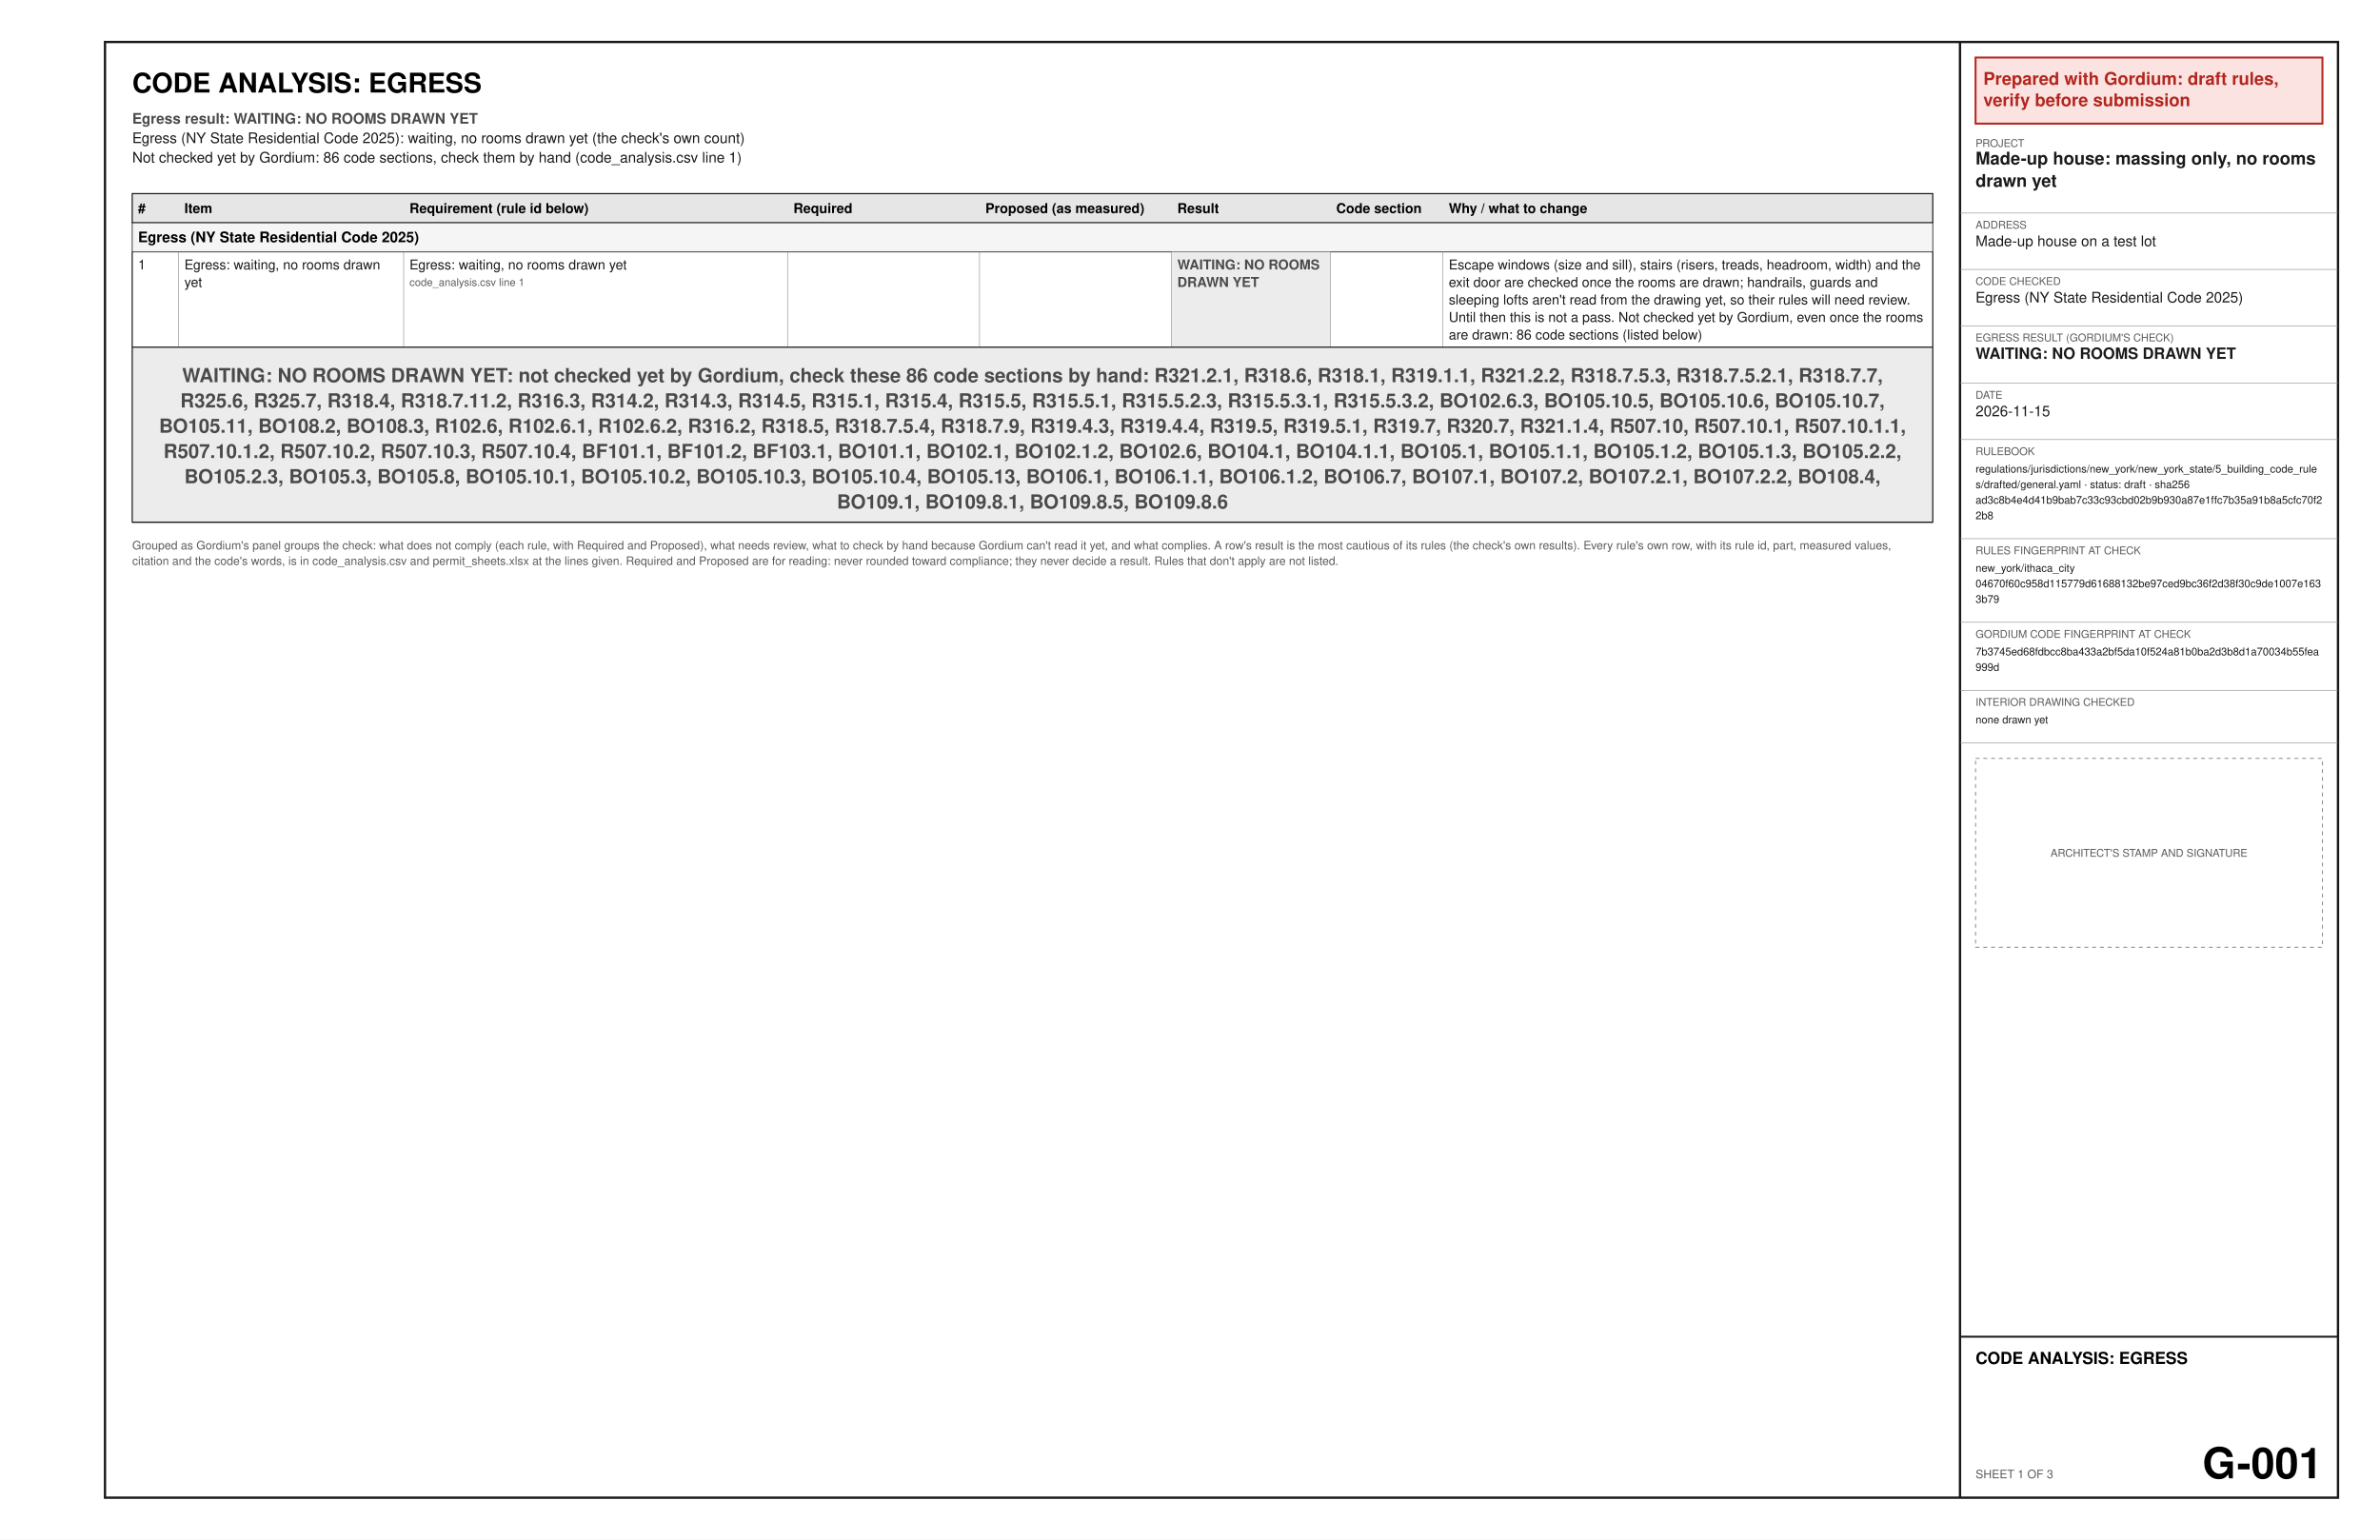
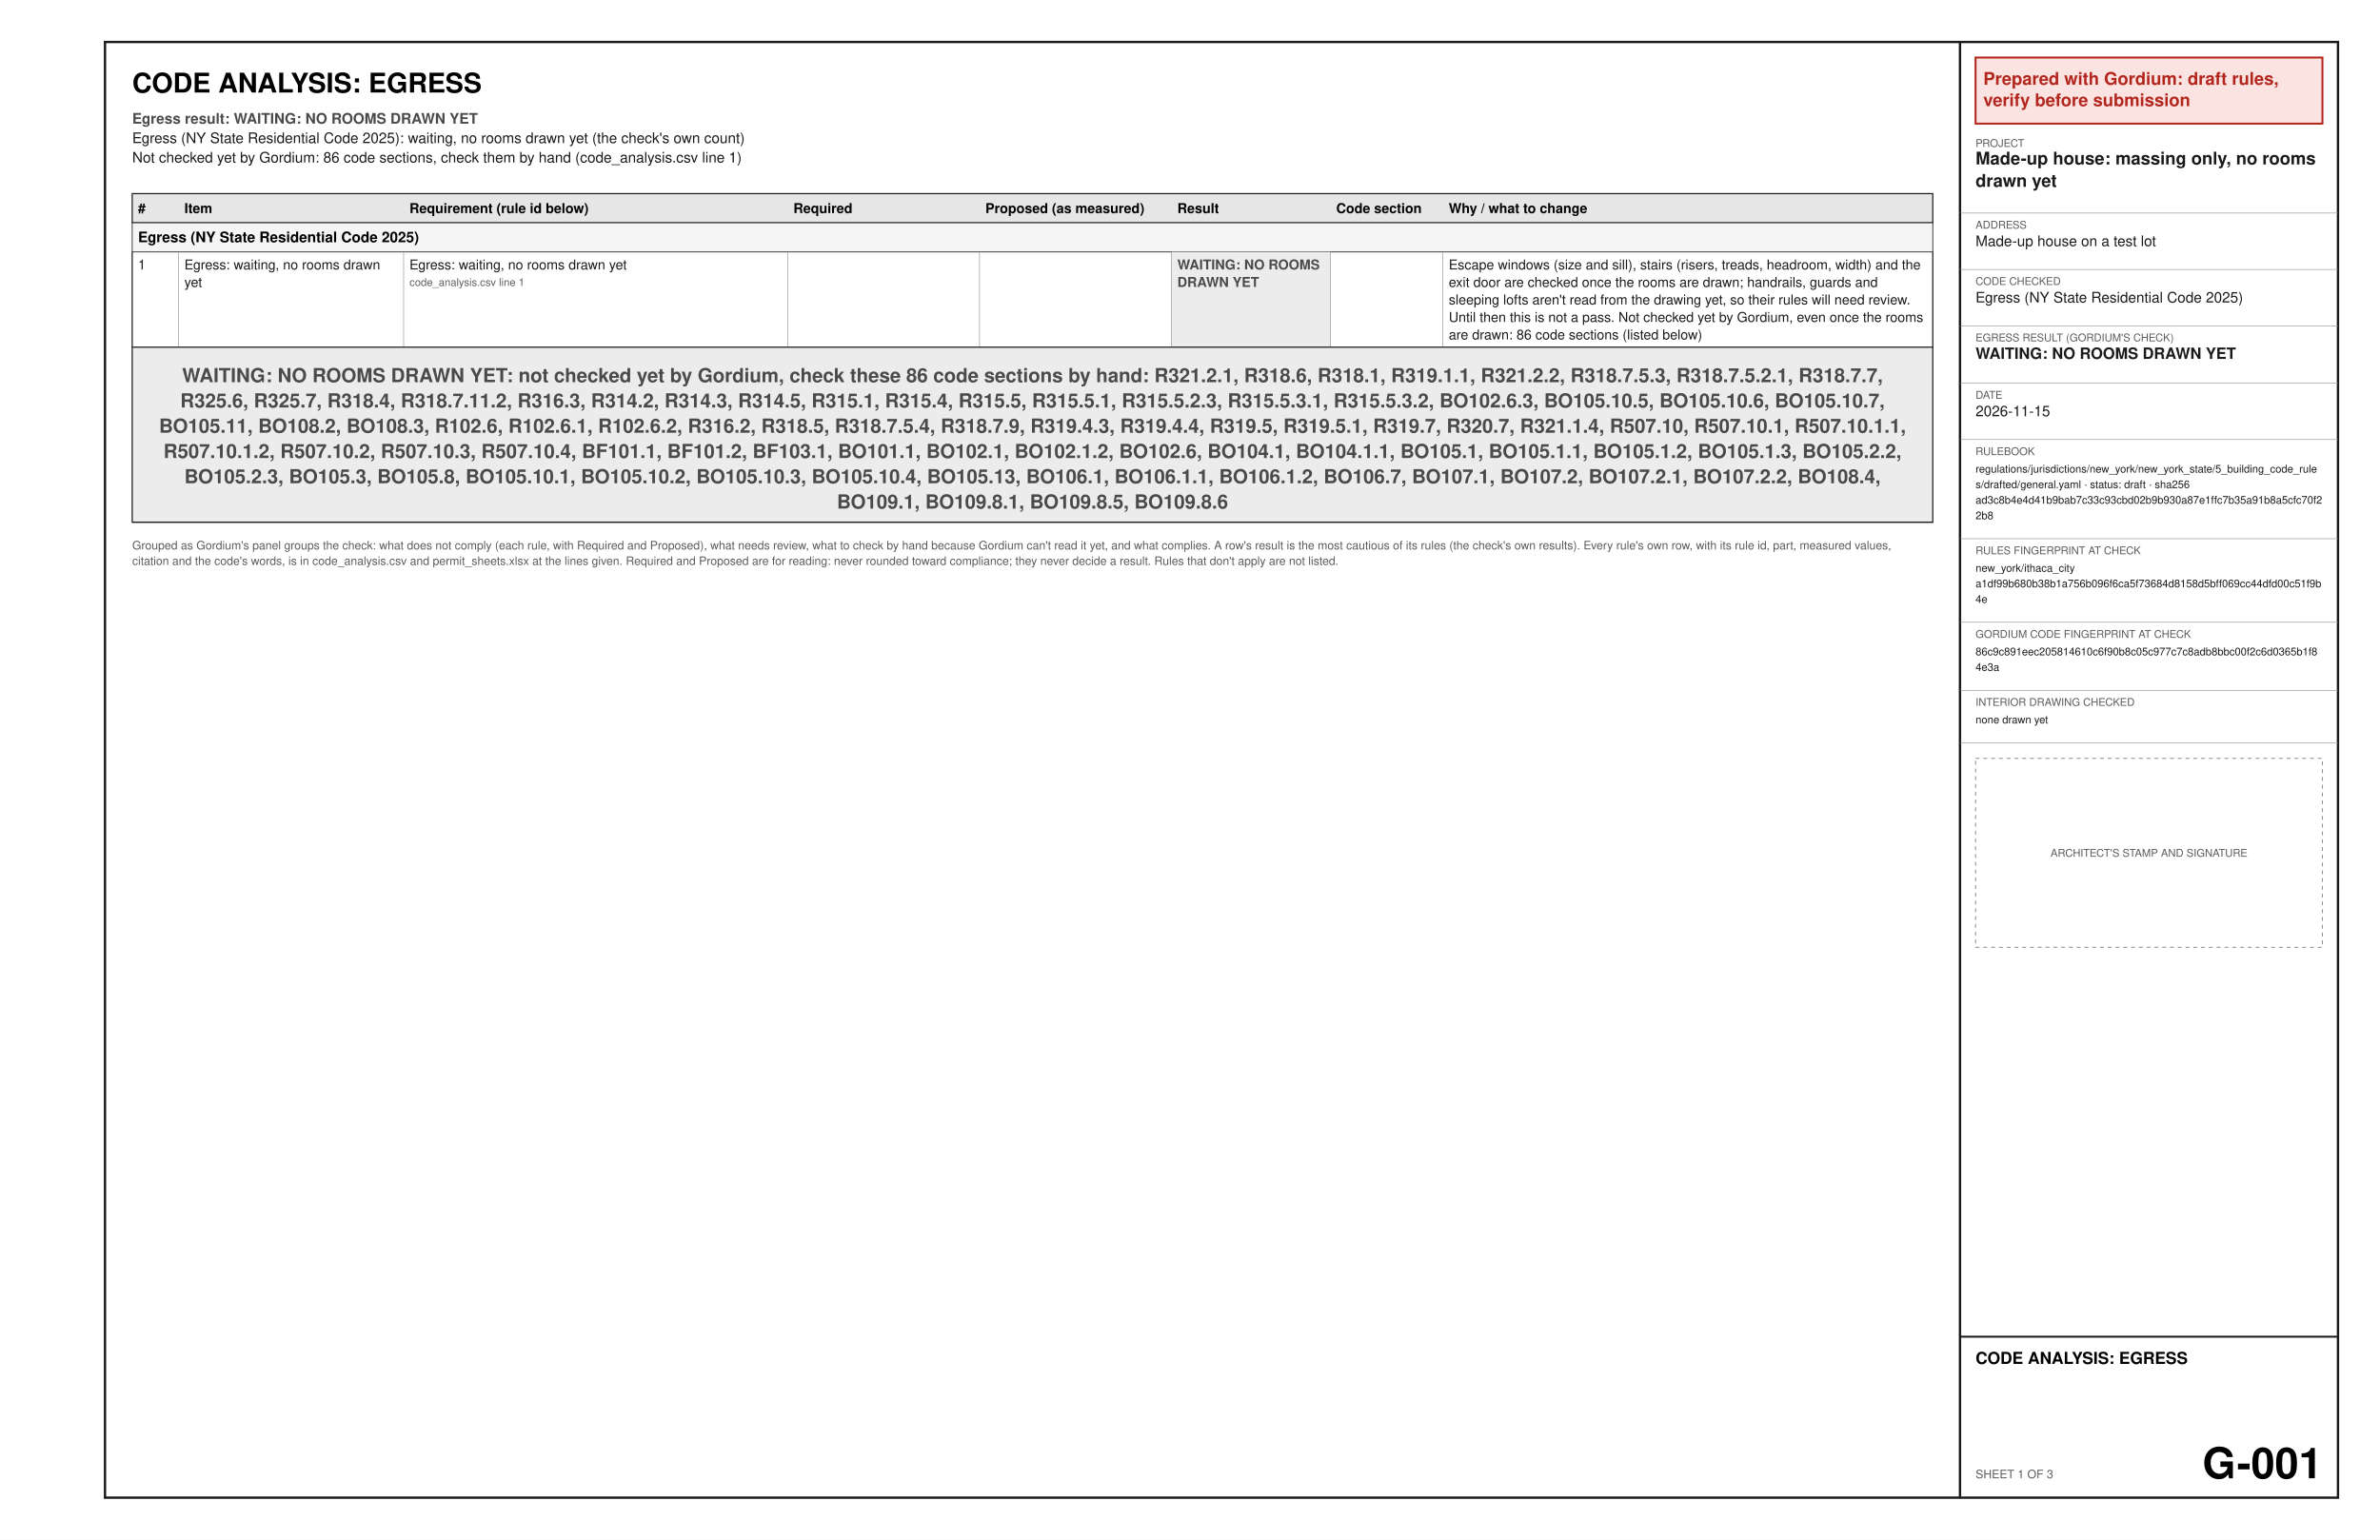
<svg xmlns="http://www.w3.org/2000/svg" width="17in" height="11in" viewBox="0 0 1224 792" font-family="Helvetica, Arial, sans-serif">
  <rect x="0" y="0" width="1224" height="792" fill="#ffffff" />
  <text x="68" y="47.6" font-size="14" font-weight="bold" text-anchor="start" fill="#000000" xml:space="preserve">CODE ANALYSIS: EGRESS</text>
  <text x="68" y="63.6" font-size="7.5" font-weight="bold" text-anchor="start" fill="#4a4a4a" xml:space="preserve">Egress result: WAITING: NO ROOMS DRAWN YET</text>
  <text x="68" y="73.6" font-size="7.5" text-anchor="start" fill="#1a1a1a" xml:space="preserve">Egress (NY State Residential Code 2025): waiting, no rooms drawn yet (the check's own count)</text>
  <text x="68" y="83.6" font-size="7.5" text-anchor="start" fill="#1a1a1a" xml:space="preserve">Not checked yet by Gordium: 86 code sections, check them by hand (code_analysis.csv line 1)</text>
  <polygon points="68,99.6 994,99.6 994,114.6 68,114.6" fill="#e6e6e6" stroke="#1a1a1a" stroke-width="0.6" />
  <text x="71" y="109.6" font-size="7" font-weight="bold" text-anchor="start" fill="#000000" xml:space="preserve">#</text>
  <text x="94.83" y="109.6" font-size="7" font-weight="bold" text-anchor="start" fill="#000000" xml:space="preserve">Item</text>
  <text x="210.58" y="109.6" font-size="7" font-weight="bold" text-anchor="start" fill="#000000" xml:space="preserve">Requirement (rule id below)</text>
  <text x="408.04" y="109.6" font-size="7" font-weight="bold" text-anchor="start" fill="#000000" xml:space="preserve">Required</text>
  <text x="506.76" y="109.6" font-size="7" font-weight="bold" text-anchor="start" fill="#000000" xml:space="preserve">Proposed (as measured)</text>
  <text x="605.49" y="109.6" font-size="7" font-weight="bold" text-anchor="start" fill="#000000" xml:space="preserve">Result</text>
  <text x="687.2" y="109.6" font-size="7" font-weight="bold" text-anchor="start" fill="#000000" xml:space="preserve">Code section</text>
  <text x="745.07" y="109.6" font-size="7" font-weight="bold" text-anchor="start" fill="#000000" xml:space="preserve">Why / what to change</text>
  <polygon points="68,114.6 994,114.6 994,129.6 68,129.6" fill="#f5f5f5" stroke="#1a1a1a" stroke-width="0.4" />
  <text x="71" y="124.6" font-size="7.5" font-weight="bold" text-anchor="start" fill="#000000" xml:space="preserve">Egress (NY State Residential Code 2025)</text>
  <text x="71" y="138.6" font-size="7" text-anchor="start" fill="#1a1a1a" xml:space="preserve">1</text>
  <text x="94.83" y="138.6" font-size="7" text-anchor="start" fill="#1a1a1a" xml:space="preserve">Egress: waiting, no rooms drawn</text>
  <text x="94.83" y="147.6" font-size="7" text-anchor="start" fill="#1a1a1a" xml:space="preserve">yet</text>
  <text x="210.58" y="138.6" font-size="7" text-anchor="start" fill="#1a1a1a" xml:space="preserve">Egress: waiting, no rooms drawn yet</text>
  <text x="210.58" y="147.1" font-size="5.5" text-anchor="start" fill="#5a5a5a" xml:space="preserve">code_analysis.csv line 1</text>
  <text x="408.04" y="138.6" font-size="7" text-anchor="start" fill="#1a1a1a" xml:space="preserve" />
  <text x="506.76" y="138.6" font-size="7" text-anchor="start" fill="#1a1a1a" xml:space="preserve" />
  <polygon points="602.49,129.6 684.2,129.6 684.2,178.6 602.49,178.6" fill="#ececec" />
  <text x="605.49" y="138.6" font-size="7" font-weight="bold" text-anchor="start" fill="#4a4a4a" xml:space="preserve">WAITING: NO ROOMS</text>
  <text x="605.49" y="147.6" font-size="7" font-weight="bold" text-anchor="start" fill="#4a4a4a" xml:space="preserve">DRAWN YET</text>
  <text x="687.2" y="138.6" font-size="7" text-anchor="start" fill="#1a1a1a" xml:space="preserve" />
  <text x="745.07" y="138.6" font-size="7" text-anchor="start" fill="#1a1a1a" xml:space="preserve">Escape windows (size and sill), stairs (risers, treads, headroom, width) and the</text>
  <text x="745.07" y="147.6" font-size="7" text-anchor="start" fill="#1a1a1a" xml:space="preserve">exit door are checked once the rooms are drawn; handrails, guards and</text>
  <text x="745.07" y="156.6" font-size="7" text-anchor="start" fill="#1a1a1a" xml:space="preserve">sleeping lofts aren't read from the drawing yet, so their rules will need review.</text>
  <text x="745.07" y="165.6" font-size="7" text-anchor="start" fill="#1a1a1a" xml:space="preserve">Until then this is not a pass. Not checked yet by Gordium, even once the rooms</text>
  <text x="745.07" y="174.6" font-size="7" text-anchor="start" fill="#1a1a1a" xml:space="preserve">are drawn: 86 code sections (listed below)</text>
  <line x1="68" y1="178.6" x2="994" y2="178.6" stroke="#8c8c8c" stroke-width="0.3" />
  <line x1="91.83" y1="129.6" x2="91.83" y2="178.6" stroke="#8c8c8c" stroke-width="0.3" />
  <line x1="207.58" y1="129.6" x2="207.58" y2="178.6" stroke="#8c8c8c" stroke-width="0.3" />
  <line x1="405.04" y1="129.6" x2="405.04" y2="178.6" stroke="#8c8c8c" stroke-width="0.3" />
  <line x1="503.76" y1="129.6" x2="503.76" y2="178.6" stroke="#8c8c8c" stroke-width="0.3" />
  <line x1="602.49" y1="129.6" x2="602.49" y2="178.6" stroke="#8c8c8c" stroke-width="0.3" />
  <line x1="684.2" y1="129.6" x2="684.2" y2="178.6" stroke="#8c8c8c" stroke-width="0.3" />
  <line x1="742.07" y1="129.6" x2="742.07" y2="178.6" stroke="#8c8c8c" stroke-width="0.3" />
  <line x1="68" y1="129.6" x2="68" y2="178.6" stroke="#1a1a1a" stroke-width="0.6" />
  <line x1="994" y1="129.6" x2="994" y2="178.6" stroke="#1a1a1a" stroke-width="0.6" />
  <polygon points="68,178.6 994,178.6 994,268.6 68,268.6" fill="#ececec" stroke="#1a1a1a" stroke-width="0.6" />
  <text x="531" y="196.6" font-size="10" font-weight="bold" text-anchor="middle" fill="#4a4a4a" xml:space="preserve">WAITING: NO ROOMS DRAWN YET: not checked yet by Gordium, check these 86 code sections by hand: R321.2.1, R318.6, R318.1, R319.1.1, R321.2.2, R318.7.5.3, R318.7.5.2.1, R318.7.7,</text>
  <text x="531" y="209.6" font-size="10" font-weight="bold" text-anchor="middle" fill="#4a4a4a" xml:space="preserve">R325.6, R325.7, R318.4, R318.7.11.2, R316.3, R314.2, R314.3, R314.5, R315.1, R315.4, R315.5, R315.5.1, R315.5.2.3, R315.5.3.1, R315.5.3.2, BO102.6.3, BO105.10.5, BO105.10.6, BO105.10.7,</text>
  <text x="531" y="222.6" font-size="10" font-weight="bold" text-anchor="middle" fill="#4a4a4a" xml:space="preserve">BO105.11, BO108.2, BO108.3, R102.6, R102.6.1, R102.6.2, R316.2, R318.5, R318.7.5.4, R318.7.9, R319.4.3, R319.4.4, R319.5, R319.5.1, R319.7, R320.7, R321.1.4, R507.10, R507.10.1, R507.10.1.1,</text>
  <text x="531" y="235.6" font-size="10" font-weight="bold" text-anchor="middle" fill="#4a4a4a" xml:space="preserve">R507.10.1.2, R507.10.2, R507.10.3, R507.10.4, BF101.1, BF101.2, BF103.1, BO101.1, BO102.1, BO102.1.2, BO102.6, BO104.1, BO104.1.1, BO105.1, BO105.1.1, BO105.1.2, BO105.1.3, BO105.2.2,</text>
  <text x="531" y="248.6" font-size="10" font-weight="bold" text-anchor="middle" fill="#4a4a4a" xml:space="preserve">BO105.2.3, BO105.3, BO105.8, BO105.10.1, BO105.10.2, BO105.10.3, BO105.10.4, BO105.13, BO106.1, BO106.1.1, BO106.1.2, BO106.7, BO107.1, BO107.2, BO107.2.1, BO107.2.2, BO108.4,</text>
  <text x="531" y="261.6" font-size="10" font-weight="bold" text-anchor="middle" fill="#4a4a4a" xml:space="preserve">BO109.1, BO109.8.1, BO109.8.5, BO109.8.6</text>
  <line x1="68" y1="268.6" x2="994" y2="268.6" stroke="#1a1a1a" stroke-width="0.6" />
  <text x="68" y="282.6" font-size="6" text-anchor="start" fill="#5a5a5a" xml:space="preserve">Grouped as Gordium's panel groups the check: what does not comply (each rule, with Required and Proposed), what needs review, what to check by hand because Gordium can't read it yet, and what complies. A row's result is the most cautious of its rules (the check's own results). Every rule's own row, with its rule id, part, measured values,</text>
  <text x="68" y="290.6" font-size="6" text-anchor="start" fill="#5a5a5a" xml:space="preserve">citation and the code's words, is in code_analysis.csv and permit_sheets.xlsx at the lines given. Required and Proposed are for reading: never rounded toward compliance; they never decide a result. Rules that don't apply are not listed.</text>
  <polygon points="54,21.6 1202.4,21.6 1202.4,770.4 54,770.4" fill="none" stroke="#1a1a1a" stroke-width="1.2" />
  <line x1="1008" y1="21.6" x2="1008" y2="770.4" stroke="#1a1a1a" stroke-width="1.2" />
  <polygon points="1016,29.6 1194.4,29.6 1194.4,63.6 1016,63.6" fill="#fbe3e1" stroke="#b3261e" stroke-width="1" />
  <text x="1020" y="43.6" font-size="9" font-weight="bold" text-anchor="start" fill="#b3261e" xml:space="preserve">Prepared with Gordium: draft rules,</text>
  <text x="1020" y="54.6" font-size="9" font-weight="bold" text-anchor="start" fill="#b3261e" xml:space="preserve">verify before submission</text>
  <text x="1016" y="75.6" font-size="5.5" text-anchor="start" fill="#5a5a5a" xml:space="preserve">PROJECT</text>
  <text x="1016" y="84.6" font-size="9" font-weight="bold" text-anchor="start" fill="#1a1a1a" xml:space="preserve">Made-up house: massing only, no rooms</text>
  <text x="1016" y="96.1" font-size="9" font-weight="bold" text-anchor="start" fill="#1a1a1a" xml:space="preserve">drawn yet</text>
  <line x1="1008" y1="109.6" x2="1202.4" y2="109.6" stroke="#8c8c8c" stroke-width="0.3" />
  <text x="1016" y="117.6" font-size="5.5" text-anchor="start" fill="#5a5a5a" xml:space="preserve">ADDRESS</text>
  <text x="1016" y="126.6" font-size="7.5" text-anchor="start" fill="#1a1a1a" xml:space="preserve">Made-up house on a test lot</text>
  <line x1="1008" y1="138.6" x2="1202.4" y2="138.6" stroke="#8c8c8c" stroke-width="0.3" />
  <text x="1016" y="146.6" font-size="5.5" text-anchor="start" fill="#5a5a5a" xml:space="preserve">CODE CHECKED</text>
  <text x="1016" y="155.6" font-size="7.5" text-anchor="start" fill="#1a1a1a" xml:space="preserve">Egress (NY State Residential Code 2025)</text>
  <line x1="1008" y1="167.6" x2="1202.4" y2="167.6" stroke="#8c8c8c" stroke-width="0.3" />
  <text x="1016" y="175.6" font-size="5.5" text-anchor="start" fill="#5a5a5a" xml:space="preserve">EGRESS RESULT (GORDIUM'S CHECK)</text>
  <text x="1016" y="184.6" font-size="8" font-weight="bold" text-anchor="start" fill="#1a1a1a" xml:space="preserve">WAITING: NO ROOMS DRAWN YET</text>
  <line x1="1008" y1="197.1" x2="1202.4" y2="197.1" stroke="#8c8c8c" stroke-width="0.3" />
  <text x="1016" y="205.1" font-size="5.5" text-anchor="start" fill="#5a5a5a" xml:space="preserve">DATE</text>
  <text x="1016" y="214.1" font-size="7.5" text-anchor="start" fill="#1a1a1a" xml:space="preserve">2026-11-15</text>
  <line x1="1008" y1="226.1" x2="1202.4" y2="226.1" stroke="#8c8c8c" stroke-width="0.3" />
  <text x="1016" y="234.1" font-size="5.5" text-anchor="start" fill="#5a5a5a" xml:space="preserve">RULEBOOK</text>
  <text x="1016" y="243.1" font-size="5.5" text-anchor="start" fill="#1a1a1a" xml:space="preserve">regulations/jurisdictions/new_york/new_york_state/5_building_code_rule</text>
  <text x="1016" y="251.1" font-size="5.5" text-anchor="start" fill="#1a1a1a" xml:space="preserve">s/drafted/general.yaml · status: draft · sha256</text>
  <text x="1016" y="259.1" font-size="5.5" text-anchor="start" fill="#1a1a1a" xml:space="preserve">ad3c8b4e4d41b9bab7c33c93cbd02b9b930a87e1ffc7b35a91b8a5cfc70f2</text>
  <text x="1016" y="267.1" font-size="5.5" text-anchor="start" fill="#1a1a1a" xml:space="preserve">2b8</text>
  <line x1="1008" y1="277.1" x2="1202.4" y2="277.1" stroke="#8c8c8c" stroke-width="0.3" />
  <text x="1016" y="285.1" font-size="5.5" text-anchor="start" fill="#5a5a5a" xml:space="preserve">RULES FINGERPRINT AT CHECK</text>
  <text x="1016" y="294.1" font-size="5.5" text-anchor="start" fill="#1a1a1a" xml:space="preserve">new_york/ithaca_city</text>
-   <text x="1016" y="302.1" font-size="5.5" text-anchor="start" fill="#1a1a1a" xml:space="preserve">04670f60c958d115779d61688132be97ced9bc36f2d38f30c9de1007e163</text>
-   <text x="1016" y="310.1" font-size="5.5" text-anchor="start" fill="#1a1a1a" xml:space="preserve">3b79</text>
+   <text x="1016" y="302.1" font-size="5.5" text-anchor="start" fill="#1a1a1a" xml:space="preserve">a1df99b680b38b1a756b096f6ca5f73684d8158d5bff069cc44dfd00c51f9b</text>
+   <text x="1016" y="310.1" font-size="5.5" text-anchor="start" fill="#1a1a1a" xml:space="preserve">4e</text>
  <line x1="1008" y1="320.1" x2="1202.4" y2="320.1" stroke="#8c8c8c" stroke-width="0.3" />
  <text x="1016" y="328.1" font-size="5.5" text-anchor="start" fill="#5a5a5a" xml:space="preserve">GORDIUM CODE FINGERPRINT AT CHECK</text>
-   <text x="1016" y="337.1" font-size="5.5" text-anchor="start" fill="#1a1a1a" xml:space="preserve">7b3745ed68fdbcc8ba433a2bf5da10f524a81b0ba2d3b8d1a70034b55fea</text>
-   <text x="1016" y="345.1" font-size="5.5" text-anchor="start" fill="#1a1a1a" xml:space="preserve">999d</text>
+   <text x="1016" y="337.1" font-size="5.5" text-anchor="start" fill="#1a1a1a" xml:space="preserve">86c9c891eec205814610c6f90b8c05c977c7c8adb8bbc00f2c6d0365b1f8</text>
+   <text x="1016" y="345.1" font-size="5.5" text-anchor="start" fill="#1a1a1a" xml:space="preserve">4e3a</text>
  <line x1="1008" y1="355.1" x2="1202.4" y2="355.1" stroke="#8c8c8c" stroke-width="0.3" />
  <text x="1016" y="363.1" font-size="5.5" text-anchor="start" fill="#5a5a5a" xml:space="preserve">INTERIOR DRAWING CHECKED</text>
  <text x="1016" y="372.1" font-size="5.5" text-anchor="start" fill="#1a1a1a" xml:space="preserve">none drawn yet</text>
  <line x1="1008" y1="382.1" x2="1202.4" y2="382.1" stroke="#8c8c8c" stroke-width="0.3" />
  <polygon points="1016,390.1 1194.4,390.1 1194.4,487.3 1016,487.3" fill="none" stroke="#8c8c8c" stroke-width="0.5" stroke-dasharray="2 2" />
  <text x="1105.2" y="440.7" font-size="5.5" text-anchor="middle" fill="#5a5a5a" xml:space="preserve">ARCHITECT'S STAMP AND SIGNATURE</text>
  <line x1="1008" y1="687.6" x2="1202.4" y2="687.6" stroke="#1a1a1a" stroke-width="1" />
  <text x="1016" y="701.6" font-size="8.5" font-weight="bold" text-anchor="start" fill="#000000" xml:space="preserve">CODE ANALYSIS: EGRESS</text>
  <text x="1016" y="760.4" font-size="6" text-anchor="start" fill="#5a5a5a" xml:space="preserve">SHEET 1 OF 3</text>
  <text x="1194.4" y="760.4" font-size="22" font-weight="bold" text-anchor="end" fill="#000000" xml:space="preserve">G-001</text>
</svg>
